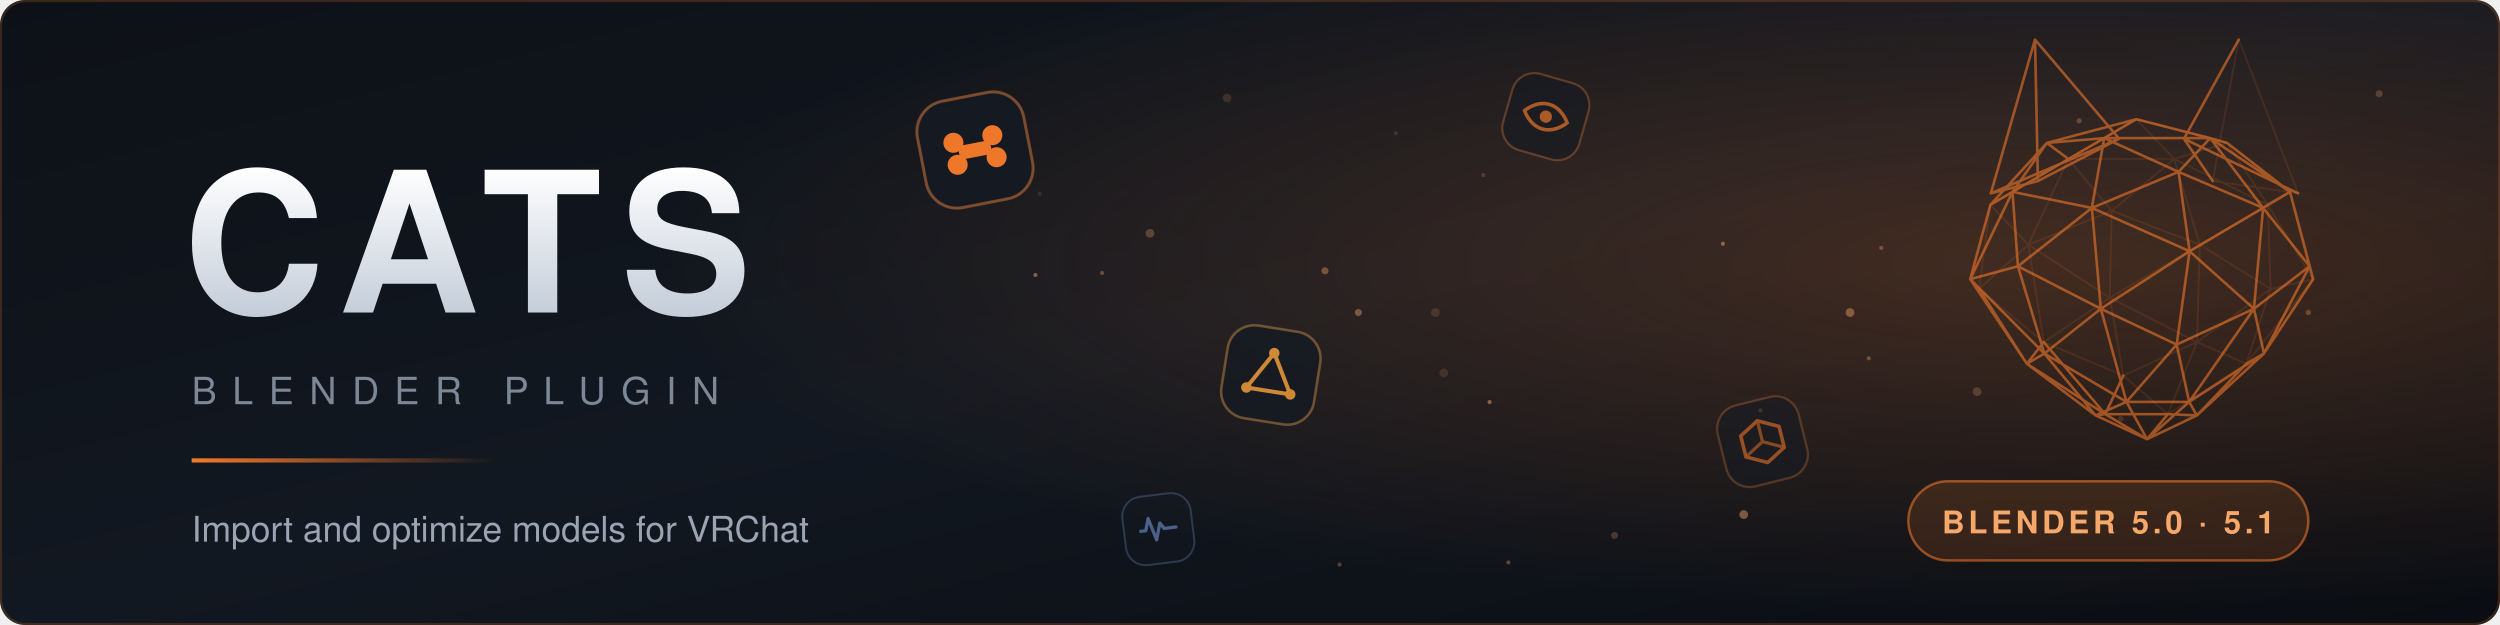
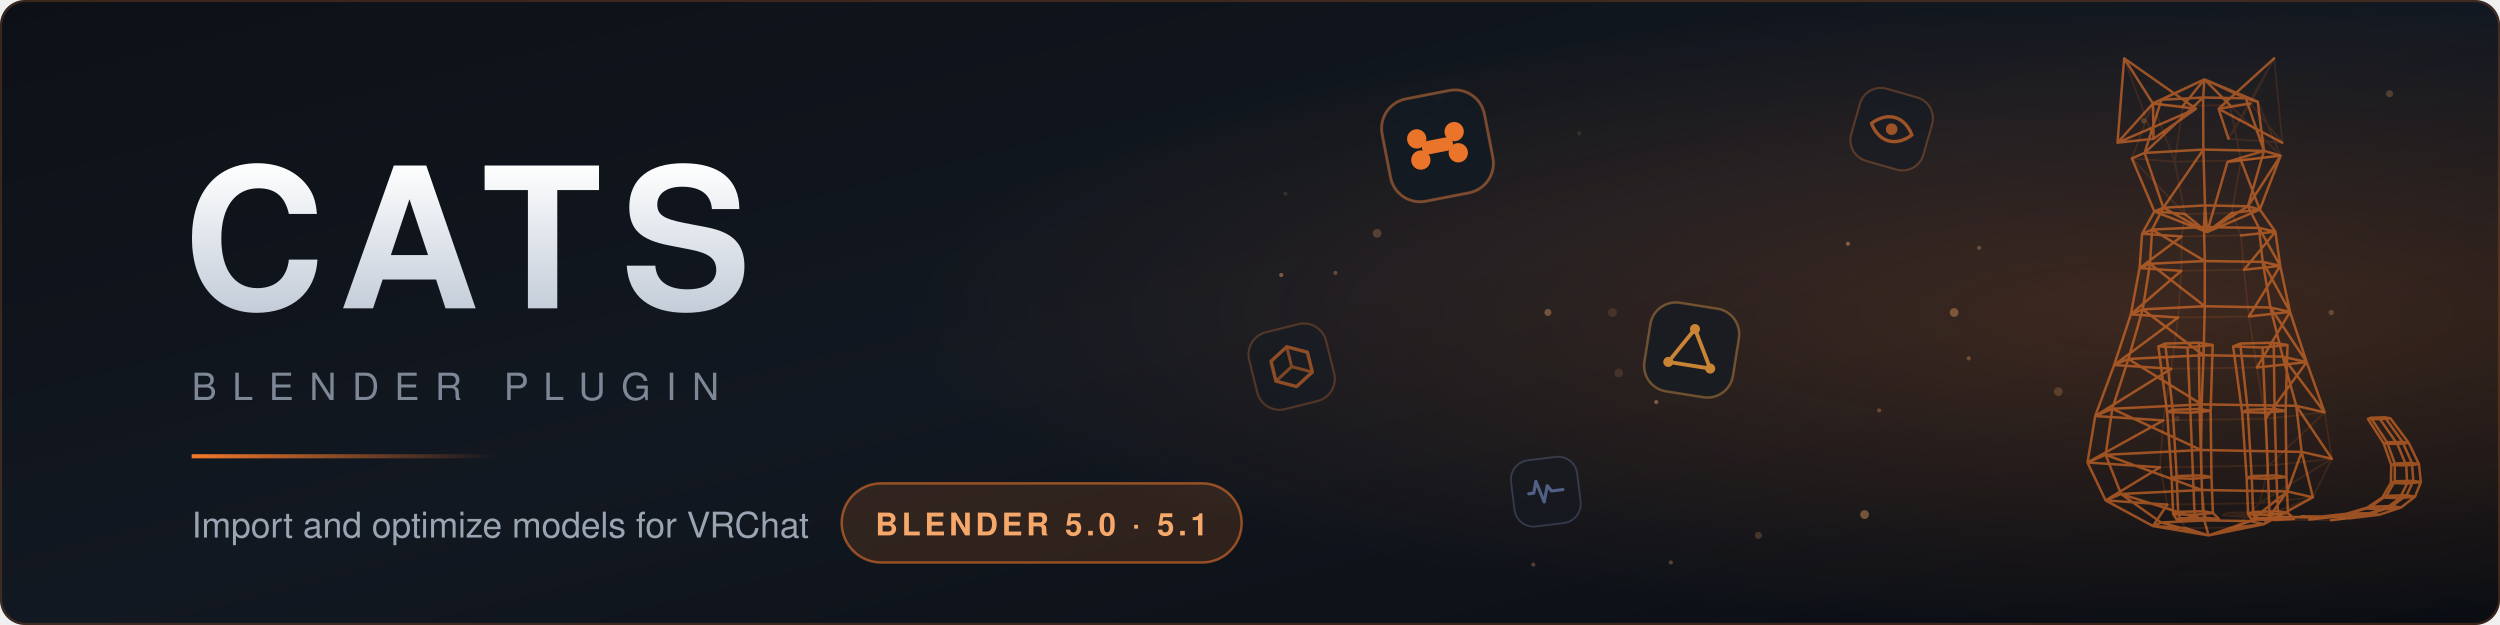
<svg xmlns="http://www.w3.org/2000/svg" viewBox="0 0 1200 300" width="1200" height="300" role="img" aria-label="Cats Blender Plugin for Blender 5.x">
  <defs>
    <linearGradient id="bg" x1="0" y1="0" x2="1" y2="1">
      <stop offset="0" stop-color="#0d1117" />
      <stop offset="0.5" stop-color="#121821" />
      <stop offset="1" stop-color="#0a0d12" />
    </linearGradient>
-     <radialGradient id="glow" cx="0.82" cy="0.42" r="0.56">
-       <stop offset="0" stop-color="#f5792a" stop-opacity="0.22" />
+     <radialGradient id="glow" cx="0.86" cy="0.5" r="0.5">
+       <stop offset="0" stop-color="#f5792a" stop-opacity="0.2" />
      <stop offset="1" stop-color="#f5792a" stop-opacity="0" />
    </radialGradient>
    <linearGradient id="rule" x1="0" y1="0" x2="1" y2="0">
      <stop offset="0" stop-color="#f5792a" />
      <stop offset="1" stop-color="#f5792a" stop-opacity="0" />
    </linearGradient>
    <linearGradient id="word" x1="0" y1="0" x2="0" y2="1">
      <stop offset="0" stop-color="#ffffff" />
      <stop offset="1" stop-color="#c3ccd8" />
    </linearGradient>
    <clipPath id="frame">
      <rect width="1200" height="300" rx="12" />
    </clipPath>
  </defs>
  <g clip-path="url(#frame)">
    <rect width="1200" height="300" fill="url(#bg)" />
    <rect width="1200" height="300" fill="url(#glow)" />
-     <circle cx="670" cy="64" r="1.0" fill="#f5a86a" opacity="0.15" />
-     <circle cx="827" cy="117" r="1.0" fill="#f5a86a" opacity="0.47" />
-     <circle cx="589" cy="47" r="2.1" fill="#f5a86a" opacity="0.15" />
-     <circle cx="497" cy="132" r="1.0" fill="#f5a86a" opacity="0.48" />
-     <circle cx="897" cy="172" r="1.0" fill="#f5a86a" opacity="0.34" />
-     <circle cx="724" cy="270" r="1.0" fill="#f5a86a" opacity="0.33" />
-     <circle cx="529" cy="131" r="1.0" fill="#f5a86a" opacity="0.34" />
-     <circle cx="845" cy="197" r="1.0" fill="#f5a86a" opacity="0.34" />
-     <circle cx="903" cy="119" r="1.0" fill="#f5a86a" opacity="0.33" />
-     <circle cx="888" cy="150" r="2.1" fill="#f5a86a" opacity="0.42" />
-     <circle cx="775" cy="257" r="1.7" fill="#f5a86a" opacity="0.23" />
-     <circle cx="1018" cy="201" r="1.3" fill="#f5a86a" opacity="0.15" />
-     <circle cx="652" cy="150" r="1.7" fill="#f5a86a" opacity="0.40" />
-     <circle cx="643" cy="271" r="1.0" fill="#f5a86a" opacity="0.31" />
-     <circle cx="552" cy="112" r="2.1" fill="#f5a86a" opacity="0.28" />
-     <circle cx="1142" cy="45" r="1.7" fill="#f5a86a" opacity="0.25" />
-     <circle cx="689" cy="150" r="2.1" fill="#f5a86a" opacity="0.15" />
-     <circle cx="499" cy="93" r="1.0" fill="#f5a86a" opacity="0.14" />
-     <circle cx="949" cy="188" r="2.1" fill="#f5a86a" opacity="0.23" />
-     <circle cx="715" cy="193" r="1.0" fill="#f5a86a" opacity="0.48" />
-     <circle cx="693" cy="179" r="2.1" fill="#f5a86a" opacity="0.14" />
-     <circle cx="998" cy="58" r="1.3" fill="#f5a86a" opacity="0.27" />
-     <circle cx="1108" cy="150" r="1.3" fill="#f5a86a" opacity="0.29" />
-     <circle cx="837" cy="247" r="2.1" fill="#f5a86a" opacity="0.45" />
-     <circle cx="636" cy="130" r="1.7" fill="#f5a86a" opacity="0.38" />
-     <circle cx="712" cy="84" r="1.0" fill="#f5a86a" opacity="0.19" />
+     <circle cx="758" cy="64" r="1.0" fill="#f5a86a" opacity="0.14" />
+     <circle cx="887" cy="117" r="1.0" fill="#f5a86a" opacity="0.43" />
+     <circle cx="691" cy="47" r="2.1" fill="#f5a86a" opacity="0.14" />
+     <circle cx="615" cy="132" r="1.0" fill="#f5a86a" opacity="0.44" />
+     <circle cx="945" cy="172" r="1.0" fill="#f5a86a" opacity="0.32" />
+     <circle cx="802" cy="270" r="1.0" fill="#f5a86a" opacity="0.31" />
+     <circle cx="641" cy="131" r="1.0" fill="#f5a86a" opacity="0.31" />
+     <circle cx="902" cy="197" r="1.0" fill="#f5a86a" opacity="0.32" />
+     <circle cx="950" cy="119" r="1.0" fill="#f5a86a" opacity="0.31" />
+     <circle cx="938" cy="150" r="2.1" fill="#f5a86a" opacity="0.38" />
+     <circle cx="844" cy="257" r="1.7" fill="#f5a86a" opacity="0.22" />
+     <circle cx="1045" cy="201" r="1.3" fill="#f5a86a" opacity="0.15" />
+     <circle cx="743" cy="150" r="1.7" fill="#f5a86a" opacity="0.37" />
+     <circle cx="736" cy="271" r="1.0" fill="#f5a86a" opacity="0.29" />
+     <circle cx="661" cy="112" r="2.1" fill="#f5a86a" opacity="0.26" />
+     <circle cx="1147" cy="45" r="1.7" fill="#f5a86a" opacity="0.24" />
+     <circle cx="774" cy="150" r="2.1" fill="#f5a86a" opacity="0.14" />
+     <circle cx="617" cy="93" r="1.0" fill="#f5a86a" opacity="0.14" />
+     <circle cx="988" cy="188" r="2.1" fill="#f5a86a" opacity="0.22" />
+     <circle cx="795" cy="193" r="1.0" fill="#f5a86a" opacity="0.44" />
+     <circle cx="777" cy="179" r="2.1" fill="#f5a86a" opacity="0.14" />
+     <circle cx="1029" cy="58" r="1.3" fill="#f5a86a" opacity="0.26" />
+     <circle cx="1119" cy="150" r="1.3" fill="#f5a86a" opacity="0.27" />
+     <circle cx="895" cy="247" r="2.1" fill="#f5a86a" opacity="0.41" />
    <g fill="none" stroke="#f5792a" stroke-linecap="round" stroke-linejoin="round">
-       <path d="M1069.0 68.6L1025.4 57.2 M1069.0 68.6L1043.6 76.3 M1069.0 68.6L1088.5 98.3 M1019.2 180.3L981.0 164.2 M1019.2 180.3L1012.7 142.9 M1019.2 180.3L1040.6 198.8 M1019.2 180.3L1054.5 164.2 M1013.6 101.2L992.8 76.3 M1013.6 101.2L1043.6 76.3 M1013.6 101.2L973.6 117.5 M1013.6 101.2L1012.7 142.9 M1013.6 101.2L1055.9 117.5 M1089.9 138.7L1055.9 117.5 M1089.9 138.7L1088.5 98.3 M1089.9 138.7L1078.2 174.6 M1089.9 138.7L1054.5 164.2 M1089.9 138.7L1110.3 134.0 M949.9 138.7L955.4 98.3 M949.9 138.7L973.6 117.5 M949.9 138.7L981.0 164.2 M1025.4 57.2L992.8 76.3 M1025.4 57.2L1043.6 76.3 M992.8 76.3L1043.6 76.3 M992.8 76.3L955.4 98.3 M992.8 76.3L973.6 117.5 M1043.6 76.3L1055.9 117.5 M1043.6 76.3L1088.5 98.3 M955.4 98.3L973.6 117.5 M973.6 117.5L981.0 164.2 M973.6 117.5L1012.7 142.9 M981.0 164.2L1012.7 142.9 M1012.7 142.9L1055.9 117.5 M1012.7 142.9L1054.5 164.2 M1055.9 117.5L1088.5 98.3 M1055.9 117.5L1054.5 164.2 M1088.5 98.3L1110.3 134.0 M1040.6 198.8L1078.2 174.6 M1040.6 198.8L1054.5 164.2 M1078.2 174.6L1054.5 164.2 M1078.2 174.6L1110.3 134.0 M1103.1 92.8L1062.1 86.9 M1103.1 92.8L1074.6 19.0 M1062.1 86.9L1074.6 19.0" stroke-width="0.9" stroke-opacity="0.12" />
-       <path d="M982.5 68.6L966.0 92.1 M982.5 68.6L1010.0 66.3 M982.5 68.6L1025.4 57.2 M982.5 68.6L992.8 76.3 M982.5 68.6L955.4 98.3 M1069.0 68.6L1060.9 66.3 M1069.0 68.6L1099.2 92.1 M1005.9 199.4L981.3 169.7 M1005.9 199.4L972.9 174.6 M1005.9 199.4L1030.6 210.8 M1005.9 199.4L1020.7 192.9 M1005.9 199.4L1010.5 198.8 M1054.5 199.4L1086.7 169.7 M1054.5 199.4L1050.8 192.9 M1054.5 199.4L1030.6 210.8 M1054.5 199.4L1040.6 198.8 M1054.5 199.4L1078.2 174.6 M1044.8 165.4L1051.0 120.6 M1044.8 165.4L1008.4 148.2 M1044.8 165.4L1050.8 192.9 M1044.8 165.4L1081.9 148.2 M1044.8 165.4L1020.7 192.9 M1045.7 82.5L1010.0 66.3 M1045.7 82.5L1004.1 99.8 M1045.7 82.5L1060.9 66.3 M1045.7 82.5L1086.3 99.8 M1045.7 82.5L1051.0 120.6 M1019.2 180.3L1010.5 198.8 M1108.6 127.8L1099.2 92.1 M1108.6 127.8L1086.3 99.8 M1108.6 127.8L1086.7 169.7 M1108.6 127.8L1081.9 148.2 M1108.6 127.8L1110.3 134.0 M949.9 138.7L945.7 134.0 M949.9 138.7L972.9 174.6 M968.6 127.8L966.0 92.1 M968.6 127.8L1004.1 99.8 M968.6 127.8L945.7 134.0 M968.6 127.8L1008.4 148.2 M968.6 127.8L981.3 169.7 M966.0 92.1L1010.0 66.3 M966.0 92.1L1004.1 99.8 M966.0 92.1L955.4 98.3 M966.0 92.1L945.7 134.0 M1010.0 66.3L1004.1 99.8 M1010.0 66.3L1025.4 57.2 M1010.0 66.3L1060.9 66.3 M1004.1 99.8L1051.0 120.6 M1004.1 99.8L1008.4 148.2 M1025.4 57.2L1060.9 66.3 M1060.9 66.3L1099.2 92.1 M1060.9 66.3L1086.3 99.8 M955.4 98.3L945.7 134.0 M945.7 134.0L981.3 169.7 M945.7 134.0L972.9 174.6 M1099.2 92.1L1086.3 99.8 M1099.2 92.1L1088.5 98.3 M1099.2 92.1L1110.3 134.0 M1086.3 99.8L1051.0 120.6 M1086.3 99.8L1081.9 148.2 M1051.0 120.6L1008.4 148.2 M1051.0 120.6L1081.9 148.2 M1008.4 148.2L981.3 169.7 M1008.4 148.2L1020.7 192.9 M981.3 169.7L972.9 174.6 M981.3 169.7L1020.7 192.9 M972.9 174.6L981.0 164.2 M972.9 174.6L1010.5 198.8 M981.0 164.2L1010.5 198.8 M1086.7 169.7L1050.8 192.9 M1086.7 169.7L1081.9 148.2 M1086.7 169.7L1078.2 174.6 M1086.7 169.7L1110.3 134.0 M1050.8 192.9L1081.9 148.2 M1050.8 192.9L1030.6 210.8 M1050.8 192.9L1020.7 192.9 M1030.6 210.8L1020.7 192.9 M1030.6 210.8L1040.6 198.8 M1030.6 210.8L1010.5 198.8 M1040.6 198.8L1010.5 198.8 M1017.2 66.6L955.6 92.8 M1017.2 66.6L978.2 86.9 M1017.2 66.6L976.8 19.0 M955.6 92.8L978.2 86.9 M955.6 92.8L976.8 19.0 M978.2 86.9L976.8 19.0 M1048.3 66.6L1103.1 92.8 M1048.3 66.6L1062.1 86.9 M1048.3 66.6L1074.6 19.0" stroke-width="1.25" stroke-opacity="0.58" />
+       <path d="M1049.2 253.5L1072.9 253.2 M1049.2 253.5L1040.3 242.2 M1072.9 253.2L1110.2 238.7 M1072.9 253.2L1084.6 241.5 M1110.2 238.7L1084.6 241.5 M1110.2 238.7L1119.3 220.2 M1040.3 242.2L1084.6 241.5 M1040.3 242.2L1036.8 224.3 M1084.6 241.5L1119.3 220.2 M1084.6 241.5L1089.0 223.5 M1119.3 220.2L1089.0 223.5 M1119.3 220.2L1115.8 197.9 M1036.8 224.3L1089.0 223.5 M1036.8 224.3L1038.4 201.8 M1089.0 223.5L1115.8 197.9 M1089.0 223.5L1087.4 201.0 M1115.8 197.9L1087.4 201.0 M1038.4 201.8L1087.4 201.0 M1038.4 201.8L1042.2 177.0 M1087.4 201.0L1083.3 176.4 M1042.2 177.0L1083.3 176.4 M1042.2 177.0L1045.5 152.4 M1083.3 176.4L1079.5 151.9 M1045.5 152.4L1079.5 151.9 M1045.5 152.4L1047.0 130.0 M1079.5 151.9L1077.1 129.5 M1047.0 130.0L1077.1 129.5 M1047.0 130.0L1047.2 113.5 M1077.1 129.5L1075.7 113.0 M1047.2 113.5L1075.7 113.0 M1047.2 113.5L1048.7 102.7 M1075.7 113.0L1071.2 102.3 M1083.7 48.8L1070.3 50.4 M1083.7 48.8L1094.7 74.7 M1033.2 49.7L1047.8 50.8 M1033.2 49.7L1023.3 76.0 M1033.2 49.7L1043.9 77.6 M1047.8 50.8L1070.3 50.4 M1047.8 50.8L1043.9 77.6 M1070.3 50.4L1094.7 74.7 M1070.3 50.4L1075.7 77.0 M1094.7 74.7L1075.7 77.0 M1023.3 76.0L1043.9 77.6 M1023.3 76.0L1048.7 102.7 M1043.9 77.6L1075.7 77.0 M1043.9 77.6L1048.7 102.7 M1075.7 77.0L1071.2 102.3 M1048.7 102.7L1071.2 102.3 M1033.7 66.6L1019.6 28.0 M1095.5 68.5L1069.7 66.6 M1095.5 68.5L1091.6 28.0 M1095.5 68.5L1080.2 49.7 M1069.7 66.6L1091.6 28.0 M1069.7 66.6L1080.2 49.7 M1091.6 28.0L1080.2 49.7 M1088.5 246.7L1083.0 245.8 M1088.5 246.7L1078.4 247.7 M1088.5 246.7L1110.0 248.7 M1083.0 245.8L1069.5 246.1 M1083.0 245.8L1104.8 247.8 M1069.5 246.1L1066.7 247.3 M1069.5 246.1L1092.1 248.2 M1066.7 247.3L1078.4 247.7 M1066.7 247.3L1089.4 249.3 M1078.4 247.7L1100.5 249.6 M1110.0 248.7L1104.8 247.8 M1110.0 248.7L1100.5 249.6 M1110.0 248.7L1127.8 248.8 M1104.8 247.8L1092.1 248.2 M1092.1 248.2L1089.4 249.3 M1089.4 249.3L1100.5 249.6 M1089.4 249.3L1108.5 249.4 M1100.5 249.6L1118.9 249.7 M1127.8 248.8L1118.9 249.7 M1108.5 249.4L1118.9 249.7" stroke-width="0.85" stroke-opacity="0.13" />
+       <path d="M1086.7 251.6L1080.1 250.1 M1086.7 251.6L1072.9 253.2 M1086.7 251.6L1110.2 238.7 M1086.7 251.6L1097.9 235.9 M1086.7 251.6L1060.1 257.0 M1080.1 250.1L1058.1 249.8 M1080.1 250.1L1097.9 235.9 M1080.1 250.1L1060.1 257.0 M1058.1 249.8L1037.3 250.8 M1058.1 249.8L1056.9 235.2 M1058.1 249.8L1018.1 237.1 M1058.1 249.8L1060.1 257.0 M1037.3 250.8L1033.4 252.5 M1037.3 250.8L1018.1 237.1 M1037.3 250.8L1060.1 257.0 M1033.4 252.5L1049.2 253.5 M1033.4 252.5L1010.7 240.2 M1033.4 252.5L1040.3 242.2 M1033.4 252.5L1060.1 257.0 M1049.2 253.5L1060.1 257.0 M1072.9 253.2L1060.1 257.0 M1110.2 238.7L1097.9 235.9 M1110.2 238.7L1104.8 216.9 M1097.9 235.9L1056.9 235.2 M1097.9 235.9L1104.8 216.9 M1056.9 235.2L1018.1 237.1 M1056.9 235.2L1056.5 216.0 M1056.9 235.2L1010.7 218.3 M1018.1 237.1L1010.7 240.2 M1018.1 237.1L1010.7 218.3 M1010.7 240.2L1040.3 242.2 M1010.7 240.2L1002.0 222.0 M1010.7 240.2L1036.8 224.3 M1119.3 220.2L1104.8 216.9 M1119.3 220.2L1102.2 194.8 M1104.8 216.9L1056.5 216.0 M1104.8 216.9L1102.2 194.8 M1056.5 216.0L1010.7 218.3 M1056.5 216.0L1056.8 194.1 M1056.5 216.0L1013.9 196.2 M1010.7 218.3L1002.0 222.0 M1010.7 218.3L1013.9 196.2 M1002.0 222.0L1036.8 224.3 M1002.0 222.0L1005.7 199.7 M1002.0 222.0L1038.4 201.8 M1115.8 197.9L1102.2 194.8 M1115.8 197.9L1107.2 173.8 M1115.8 197.9L1095.7 171.2 M1102.2 194.8L1056.8 194.1 M1102.2 194.8L1095.7 171.2 M1056.8 194.1L1013.9 196.2 M1056.8 194.1L1057.7 170.5 M1056.8 194.1L1021.6 172.3 M1013.9 196.2L1005.7 199.7 M1013.9 196.2L1021.6 172.3 M1005.7 199.7L1038.4 201.8 M1005.7 199.7L1014.8 175.2 M1005.7 199.7L1042.2 177.0 M1087.4 201.0L1107.2 173.8 M1107.2 173.8L1095.7 171.2 M1107.2 173.8L1083.3 176.4 M1107.2 173.8L1099.2 149.7 M1107.2 173.8L1089.8 147.6 M1095.7 171.2L1057.7 170.5 M1095.7 171.2L1089.8 147.6 M1057.7 170.5L1021.6 172.3 M1057.7 170.5L1058.3 147.0 M1057.7 170.5L1028.5 148.5 M1021.6 172.3L1014.8 175.2 M1021.6 172.3L1028.5 148.5 M1014.8 175.2L1042.2 177.0 M1014.8 175.2L1022.8 150.9 M1014.8 175.2L1045.5 152.4 M1083.3 176.4L1099.2 149.7 M1099.2 149.7L1089.8 147.6 M1099.2 149.7L1079.5 151.9 M1099.2 149.7L1094.5 127.6 M1099.2 149.7L1086.1 125.7 M1089.8 147.6L1058.3 147.0 M1089.8 147.6L1086.1 125.7 M1058.3 147.0L1028.5 148.5 M1058.3 147.0L1058.3 125.3 M1058.3 147.0L1032.0 126.6 M1028.5 148.5L1022.8 150.9 M1028.5 148.5L1032.0 126.6 M1022.8 150.9L1045.5 152.4 M1022.8 150.9L1027.0 128.7 M1022.8 150.9L1047.0 130.0 M1079.5 151.9L1094.5 127.6 M1094.5 127.6L1086.1 125.7 M1094.5 127.6L1077.1 129.5 M1094.5 127.6L1092.2 111.2 M1094.5 127.6L1084.3 109.4 M1086.1 125.7L1058.3 125.3 M1086.1 125.7L1084.3 109.4 M1058.3 125.3L1032.0 126.6 M1058.3 125.3L1057.9 109.0 M1058.3 125.3L1033.0 110.2 M1032.0 126.6L1027.0 128.7 M1032.0 126.6L1033.0 110.2 M1027.0 128.7L1047.0 130.0 M1027.0 128.7L1028.2 112.2 M1027.0 128.7L1047.2 113.5 M1077.1 129.5L1092.2 111.2 M1092.2 111.2L1084.3 109.4 M1092.2 111.2L1075.7 113.0 M1092.2 111.2L1084.7 100.6 M1084.3 109.4L1057.9 109.0 M1084.3 109.4L1079.0 99.0 M1057.9 109.0L1033.0 110.2 M1057.9 109.0L1058.4 98.6 M1033.0 110.2L1028.2 112.2 M1033.0 110.2L1038.4 99.7 M1028.2 112.2L1047.2 113.5 M1028.2 112.2L1034.1 101.5 M1083.7 48.8L1078.0 47.2 M1083.7 48.8L1086.7 72.4 M1083.7 48.8L1058.1 38.1 M1078.0 47.2L1057.5 46.8 M1078.0 47.2L1086.7 72.4 M1078.0 47.2L1058.1 38.1 M1057.5 46.8L1037.5 47.9 M1057.5 46.8L1057.6 71.8 M1057.5 46.8L1029.4 73.4 M1057.5 46.8L1058.1 38.1 M1037.5 47.9L1033.2 49.7 M1037.5 47.9L1029.4 73.4 M1037.5 47.9L1058.1 38.1 M1033.2 49.7L1058.1 38.1 M1047.8 50.8L1058.1 38.1 M1070.3 50.4L1058.1 38.1 M1094.7 74.7L1086.7 72.4 M1094.7 74.7L1084.7 100.6 M1094.7 74.7L1079.0 99.0 M1094.7 74.7L1069.2 77.7 M1086.7 72.4L1057.6 71.8 M1086.7 72.4L1079.0 99.0 M1086.7 72.4L1069.2 77.7 M1057.6 71.8L1029.4 73.4 M1057.6 71.8L1058.4 98.6 M1057.6 71.8L1038.4 99.7 M1029.4 73.4L1023.3 76.0 M1029.4 73.4L1038.4 99.7 M1023.3 76.0L1034.1 101.5 M1075.7 77.0L1084.7 100.6 M1075.7 77.0L1069.2 77.7 M1084.7 100.6L1079.0 99.0 M1084.7 100.6L1071.2 102.3 M1084.7 100.6L1059.4 111.4 M1079.0 99.0L1058.4 98.6 M1079.0 99.0L1059.4 111.4 M1058.4 98.6L1038.4 99.7 M1058.4 98.6L1059.4 111.4 M1038.4 99.7L1034.1 101.5 M1038.4 99.7L1059.4 111.4 M1034.1 101.5L1048.7 102.7 M1034.1 101.5L1059.4 111.4 M1048.7 102.7L1059.4 111.4 M1071.2 102.3L1059.4 111.4 M1059.4 111.4L1069.2 77.7 M1054.1 52.2L1016.4 68.5 M1054.1 52.2L1033.7 66.6 M1054.1 52.2L1019.6 28.0 M1054.1 52.2L1033.4 49.7 M1016.4 68.5L1033.7 66.6 M1016.4 68.5L1019.6 28.0 M1016.4 68.5L1033.4 49.7 M1033.7 66.6L1033.4 49.7 M1019.6 28.0L1033.4 49.7 M1064.9 52.2L1095.5 68.5 M1064.9 52.2L1069.7 66.6 M1064.9 52.2L1091.6 28.0 M1064.9 52.2L1080.2 49.7 M1062.1 165.6L1055.4 164.5 M1062.1 165.6L1050.0 166.8 M1062.1 165.6L1061.1 197.2 M1055.4 164.5L1039.3 164.9 M1055.4 164.5L1055.8 196.3 M1039.3 164.9L1036.0 166.3 M1039.3 164.9L1042.9 196.7 M1036.0 166.3L1050.0 166.8 M1036.0 166.3L1040.2 197.8 M1050.0 166.8L1051.4 198.1 M1061.1 197.2L1055.8 196.3 M1061.1 197.2L1051.4 198.1 M1061.1 197.2L1061.5 229.0 M1055.8 196.3L1042.9 196.7 M1055.8 196.3L1056.7 228.2 M1042.9 196.7L1040.2 197.8 M1042.9 196.7L1044.8 228.5 M1040.2 197.8L1051.4 198.1 M1040.2 197.8L1042.4 229.5 M1051.4 198.1L1052.7 229.8 M1061.5 229.0L1056.7 228.2 M1061.5 229.0L1052.7 229.8 M1061.5 229.0L1062.2 246.2 M1056.7 228.2L1044.8 228.5 M1056.7 228.2L1057.4 245.4 M1044.8 228.5L1042.4 229.5 M1044.8 228.5L1045.5 245.7 M1042.4 229.5L1052.7 229.8 M1042.4 229.5L1043.1 246.8 M1052.7 229.8L1053.4 247.1 M1062.2 246.2L1057.4 245.4 M1062.2 246.2L1053.4 247.1 M1062.2 246.2L1065.1 249.1 M1057.4 245.4L1045.5 245.7 M1057.4 245.4L1058.8 248.6 M1045.5 245.7L1043.1 246.8 M1045.5 245.7L1046.3 248.8 M1043.1 246.8L1053.4 247.1 M1043.1 246.8L1044.8 249.4 M1053.4 247.1L1056.4 249.6 M1065.1 249.1L1058.8 248.6 M1065.1 249.1L1056.4 249.6 M1058.8 248.6L1046.3 248.8 M1046.3 248.8L1044.8 249.4 M1044.8 249.4L1056.4 249.6 M1098.0 165.6L1091.4 164.5 M1098.0 165.6L1086.0 166.8 M1098.0 165.6L1097.1 197.2 M1091.4 164.5L1075.3 164.9 M1091.4 164.5L1091.8 196.3 M1075.3 164.9L1071.9 166.3 M1075.3 164.9L1078.9 196.7 M1071.9 166.3L1086.0 166.8 M1071.9 166.3L1076.2 197.8 M1086.0 166.8L1087.4 198.1 M1097.1 197.2L1091.8 196.3 M1097.1 197.2L1087.4 198.1 M1097.1 197.2L1097.5 229.0 M1091.8 196.3L1078.9 196.7 M1091.8 196.3L1092.7 228.2 M1078.9 196.7L1076.2 197.8 M1078.9 196.7L1080.8 228.5 M1076.2 197.8L1087.4 198.1 M1076.2 197.8L1078.4 229.5 M1087.4 198.1L1088.7 229.8 M1097.5 229.0L1092.7 228.2 M1097.5 229.0L1088.7 229.8 M1097.5 229.0L1098.2 246.2 M1092.7 228.2L1080.8 228.5 M1092.7 228.2L1093.4 245.4 M1080.8 228.5L1078.4 229.5 M1080.8 228.5L1081.5 245.7 M1078.4 229.5L1088.7 229.8 M1078.4 229.5L1079.1 246.8 M1088.7 229.8L1089.4 247.1 M1098.2 246.2L1093.4 245.4 M1098.2 246.2L1089.4 247.1 M1098.2 246.2L1101.1 249.1 M1093.4 245.4L1081.5 245.7 M1093.4 245.4L1094.8 248.6 M1081.5 245.7L1079.1 246.8 M1081.5 245.7L1082.3 248.8 M1079.1 246.8L1089.4 247.1 M1079.1 246.8L1080.8 249.4 M1089.4 247.1L1092.4 249.6 M1101.1 249.1L1094.8 248.6 M1101.1 249.1L1092.4 249.6 M1094.8 248.6L1082.3 248.8 M1082.3 248.8L1080.8 249.4 M1080.8 249.4L1092.4 249.6 M1104.8 247.8L1122.9 248.0 M1092.1 248.2L1111.0 248.3 M1127.8 248.8L1122.9 248.0 M1127.8 248.8L1142.0 247.1 M1122.9 248.0L1111.0 248.3 M1122.9 248.0L1137.4 246.3 M1111.0 248.3L1108.5 249.4 M1111.0 248.3L1126.3 246.6 M1108.5 249.4L1123.9 247.6 M1118.9 249.7L1133.7 247.9 M1142.0 247.1L1137.4 246.3 M1142.0 247.1L1133.7 247.9 M1142.0 247.1L1152.5 243.6 M1137.4 246.3L1126.3 246.6 M1137.4 246.3L1148.2 242.9 M1126.3 246.6L1123.9 247.6 M1126.3 246.6L1137.8 243.2 M1123.9 247.6L1133.7 247.9 M1123.9 247.6L1135.6 244.1 M1133.7 247.9L1144.7 244.4 M1152.5 243.6L1148.2 242.9 M1152.5 243.6L1144.7 244.4 M1152.5 243.6L1159.2 238.4 M1148.2 242.9L1137.8 243.2 M1148.2 242.9L1155.2 237.7 M1137.8 243.2L1135.6 244.1 M1137.8 243.2L1145.5 238.0 M1135.6 244.1L1144.7 244.4 M1135.6 244.1L1143.5 238.8 M1144.7 244.4L1151.9 239.1 M1159.2 238.4L1155.2 237.7 M1159.2 238.4L1151.9 239.1 M1159.2 238.4L1162.0 231.4 M1155.2 237.7L1145.5 238.0 M1155.2 237.7L1158.4 230.8 M1145.5 238.0L1143.5 238.8 M1145.5 238.0L1149.5 231.0 M1143.5 238.8L1151.9 239.1 M1143.5 238.8L1147.6 231.8 M1151.9 239.1L1155.4 232.1 M1162.0 231.4L1158.4 230.8 M1162.0 231.4L1155.4 232.1 M1162.0 231.4L1161.1 222.8 M1158.4 230.8L1149.5 231.0 M1158.4 230.8L1157.7 222.2 M1149.5 231.0L1147.6 231.8 M1149.5 231.0L1149.5 222.5 M1147.6 231.8L1155.4 232.1 M1147.6 231.8L1147.8 223.2 M1155.4 232.1L1155.0 223.4 M1161.1 222.8L1157.7 222.2 M1161.1 222.8L1155.0 223.4 M1161.1 222.8L1156.2 212.6 M1157.7 222.2L1149.5 222.5 M1157.7 222.2L1153.2 212.1 M1149.5 222.5L1147.8 223.2 M1149.5 222.5L1145.8 212.3 M1147.8 223.2L1155.0 223.4 M1147.8 223.2L1144.2 212.9 M1155.0 223.4L1150.7 213.1 M1156.2 212.6L1153.2 212.1 M1156.2 212.6L1150.7 213.1 M1156.2 212.6L1147.4 200.8 M1153.2 212.1L1145.8 212.3 M1153.2 212.1L1144.7 200.3 M1145.8 212.3L1144.2 212.9 M1145.8 212.3L1138.0 200.5 M1144.2 212.9L1150.7 213.1 M1144.2 212.9L1136.6 201.1 M1150.7 213.1L1142.4 201.2 M1147.4 200.8L1144.7 200.3 M1147.4 200.8L1142.4 201.2 M1144.7 200.3L1138.0 200.5 M1138.0 200.5L1136.6 201.1 M1136.6 201.1L1142.4 201.2" stroke-width="1.2" stroke-opacity="0.58" />
    </g>
    <g stroke-linecap="round">
-       <g transform="translate(468 72) rotate(-11) scale(1.000)" opacity="0.97" color="#f5792a">
+       <g transform="translate(690 70) rotate(-11) scale(0.962)" opacity="0.95" color="#f5792a">
        <rect x="-26" y="-26" width="52" height="52" rx="15" fill="#141a22" fill-opacity="0.94" stroke="#f5792a" stroke-opacity="0.42" stroke-width="1.5" />
        <rect x="-26" y="-26" width="52" height="52" rx="15" fill="none" stroke="#ffffff" stroke-opacity="0.07" stroke-width="1" />
        <g stroke="#f5792a" transform="scale(1.12)">
          <rect x="-7" y="-3" width="14" height="6" rx="3" fill="currentColor" stroke="none" />
          <circle cx="-8.5" cy="-4.8" r="4.3" fill="currentColor" stroke="none" />
          <circle cx="-8.5" cy="4.8" r="4.3" fill="currentColor" stroke="none" />
          <circle cx="8.5" cy="-4.8" r="4.3" fill="currentColor" stroke="none" />
          <circle cx="8.5" cy="4.8" r="4.3" fill="currentColor" stroke="none" />
        </g>
      </g>
-       <g transform="translate(610 180) rotate(9) scale(0.865)" opacity="0.82" color="#f5a03a">
+       <g transform="translate(812 168) rotate(9) scale(0.827)" opacity="0.78" color="#f5a03a">
        <rect x="-26" y="-26" width="52" height="52" rx="15" fill="#141a22" fill-opacity="0.94" stroke="#f5a03a" stroke-opacity="0.42" stroke-width="1.5" />
        <rect x="-26" y="-26" width="52" height="52" rx="15" fill="none" stroke="#ffffff" stroke-opacity="0.07" stroke-width="1" />
        <g stroke="#f5a03a" transform="scale(1.12)">
          <path d="M0-11 11 8H-11z" fill="none" stroke-width="2" stroke-linejoin="round" />
          <circle cy="-11" r="2.6" fill="currentColor" stroke="none" />
          <circle cx="11" cy="8" r="2.6" fill="currentColor" stroke="none" />
          <circle cx="-11" cy="8" r="2.6" fill="currentColor" stroke="none" />
        </g>
      </g>
-       <g transform="translate(742 56) rotate(16) scale(0.731)" opacity="0.64" color="#f5792a">
+       <g transform="translate(908 62) rotate(16) scale(0.692)" opacity="0.58" color="#f5792a">
        <rect x="-26" y="-26" width="52" height="52" rx="15" fill="#141a22" fill-opacity="0.94" stroke="#f5792a" stroke-opacity="0.42" stroke-width="1.5" />
        <rect x="-26" y="-26" width="52" height="52" rx="15" fill="none" stroke="#ffffff" stroke-opacity="0.07" stroke-width="1" />
        <g stroke="#f5792a" transform="scale(1.12)">
          <path d="M-13 0s5-7.5 13-7.5S13 0 13 0s-5 7.5-13 7.5S-13 0-13 0z" fill="none" stroke-width="2.1" />
          <circle r="3.6" fill="currentColor" stroke="none" />
        </g>
      </g>
-       <g transform="translate(556 254) rotate(-7) scale(0.635)" opacity="0.48" color="#8fb3ff">
+       <g transform="translate(742 236) rotate(-7) scale(0.615)" opacity="0.46" color="#8fb3ff">
        <rect x="-26" y="-26" width="52" height="52" rx="15" fill="#141a22" fill-opacity="0.94" stroke="#8fb3ff" stroke-opacity="0.42" stroke-width="1.5" />
        <rect x="-26" y="-26" width="52" height="52" rx="15" fill="none" stroke="#ffffff" stroke-opacity="0.07" stroke-width="1" />
        <g stroke="#8fb3ff" transform="scale(1.12)">
          <path d="M-12 0h3.5l2.5-8 4 15 3.5-11 2.5 4H12" fill="none" stroke-width="2.2" stroke-linecap="round" stroke-linejoin="round" />
        </g>
      </g>
-       <g transform="translate(846 212) rotate(-14) scale(0.769)" opacity="0.55" color="#f5792a">
+       <g transform="translate(620 176) rotate(-14) scale(0.731)" opacity="0.52" color="#f5792a">
        <rect x="-26" y="-26" width="52" height="52" rx="15" fill="#141a22" fill-opacity="0.94" stroke="#f5792a" stroke-opacity="0.42" stroke-width="1.5" />
        <rect x="-26" y="-26" width="52" height="52" rx="15" fill="none" stroke="#ffffff" stroke-opacity="0.07" stroke-width="1" />
        <g stroke="#f5792a" transform="scale(1.12)">
          <path d="M0-12 11-6v12L0 12-11 6v-12z" fill="none" stroke-width="2" stroke-linejoin="round" />
          <path d="M0 0 0-12M0 0-11 6M0 0 11 6" fill="none" stroke-width="1.8" stroke-opacity="0.85" stroke-linecap="round" />
        </g>
      </g>
    </g>
    <g font-family="'Helvetica Neue',Helvetica,Arial,sans-serif">
-       <text x="88" y="150" fill="url(#word)" font-size="94" font-weight="700" letter-spacing="9">CATS</text>
-       <text x="92" y="194" fill="#7d8796" font-size="18" font-weight="500" letter-spacing="7.5">BLENDER PLUGIN</text>
-       <rect x="92" y="220" width="146" height="2" fill="url(#rule)" />
-       <text x="92" y="260" fill="#9aa4b2" font-size="17">Import and optimize models for VRChat</text>
-       <g transform="translate(1012 250)">
+       <text x="88" y="148" fill="url(#word)" font-size="94" font-weight="700" letter-spacing="9">CATS</text>
+       <text x="92" y="192" fill="#7d8796" font-size="18" font-weight="500" letter-spacing="7.5">BLENDER PLUGIN</text>
+       <rect x="92" y="218" width="146" height="2" fill="url(#rule)" />
+       <text x="92" y="258" fill="#9aa4b2" font-size="17">Import and optimize models for VRChat</text>
+       <g transform="translate(500 251)">
        <rect x="-96" y="-19" width="192" height="38" rx="19" fill="#f5792a" fill-opacity="0.14" stroke="#f5792a" stroke-opacity="0.55" stroke-width="1.2" />
        <text y="6" fill="#f5a86a" font-size="15" font-weight="600" text-anchor="middle" letter-spacing="1.8">BLENDER 5.0 · 5.1</text>
      </g>
    </g>
    <rect x="0.5" y="0.5" width="1199" height="299" rx="12" fill="none" stroke="#f5792a" stroke-opacity="0.2" />
  </g>
</svg>
